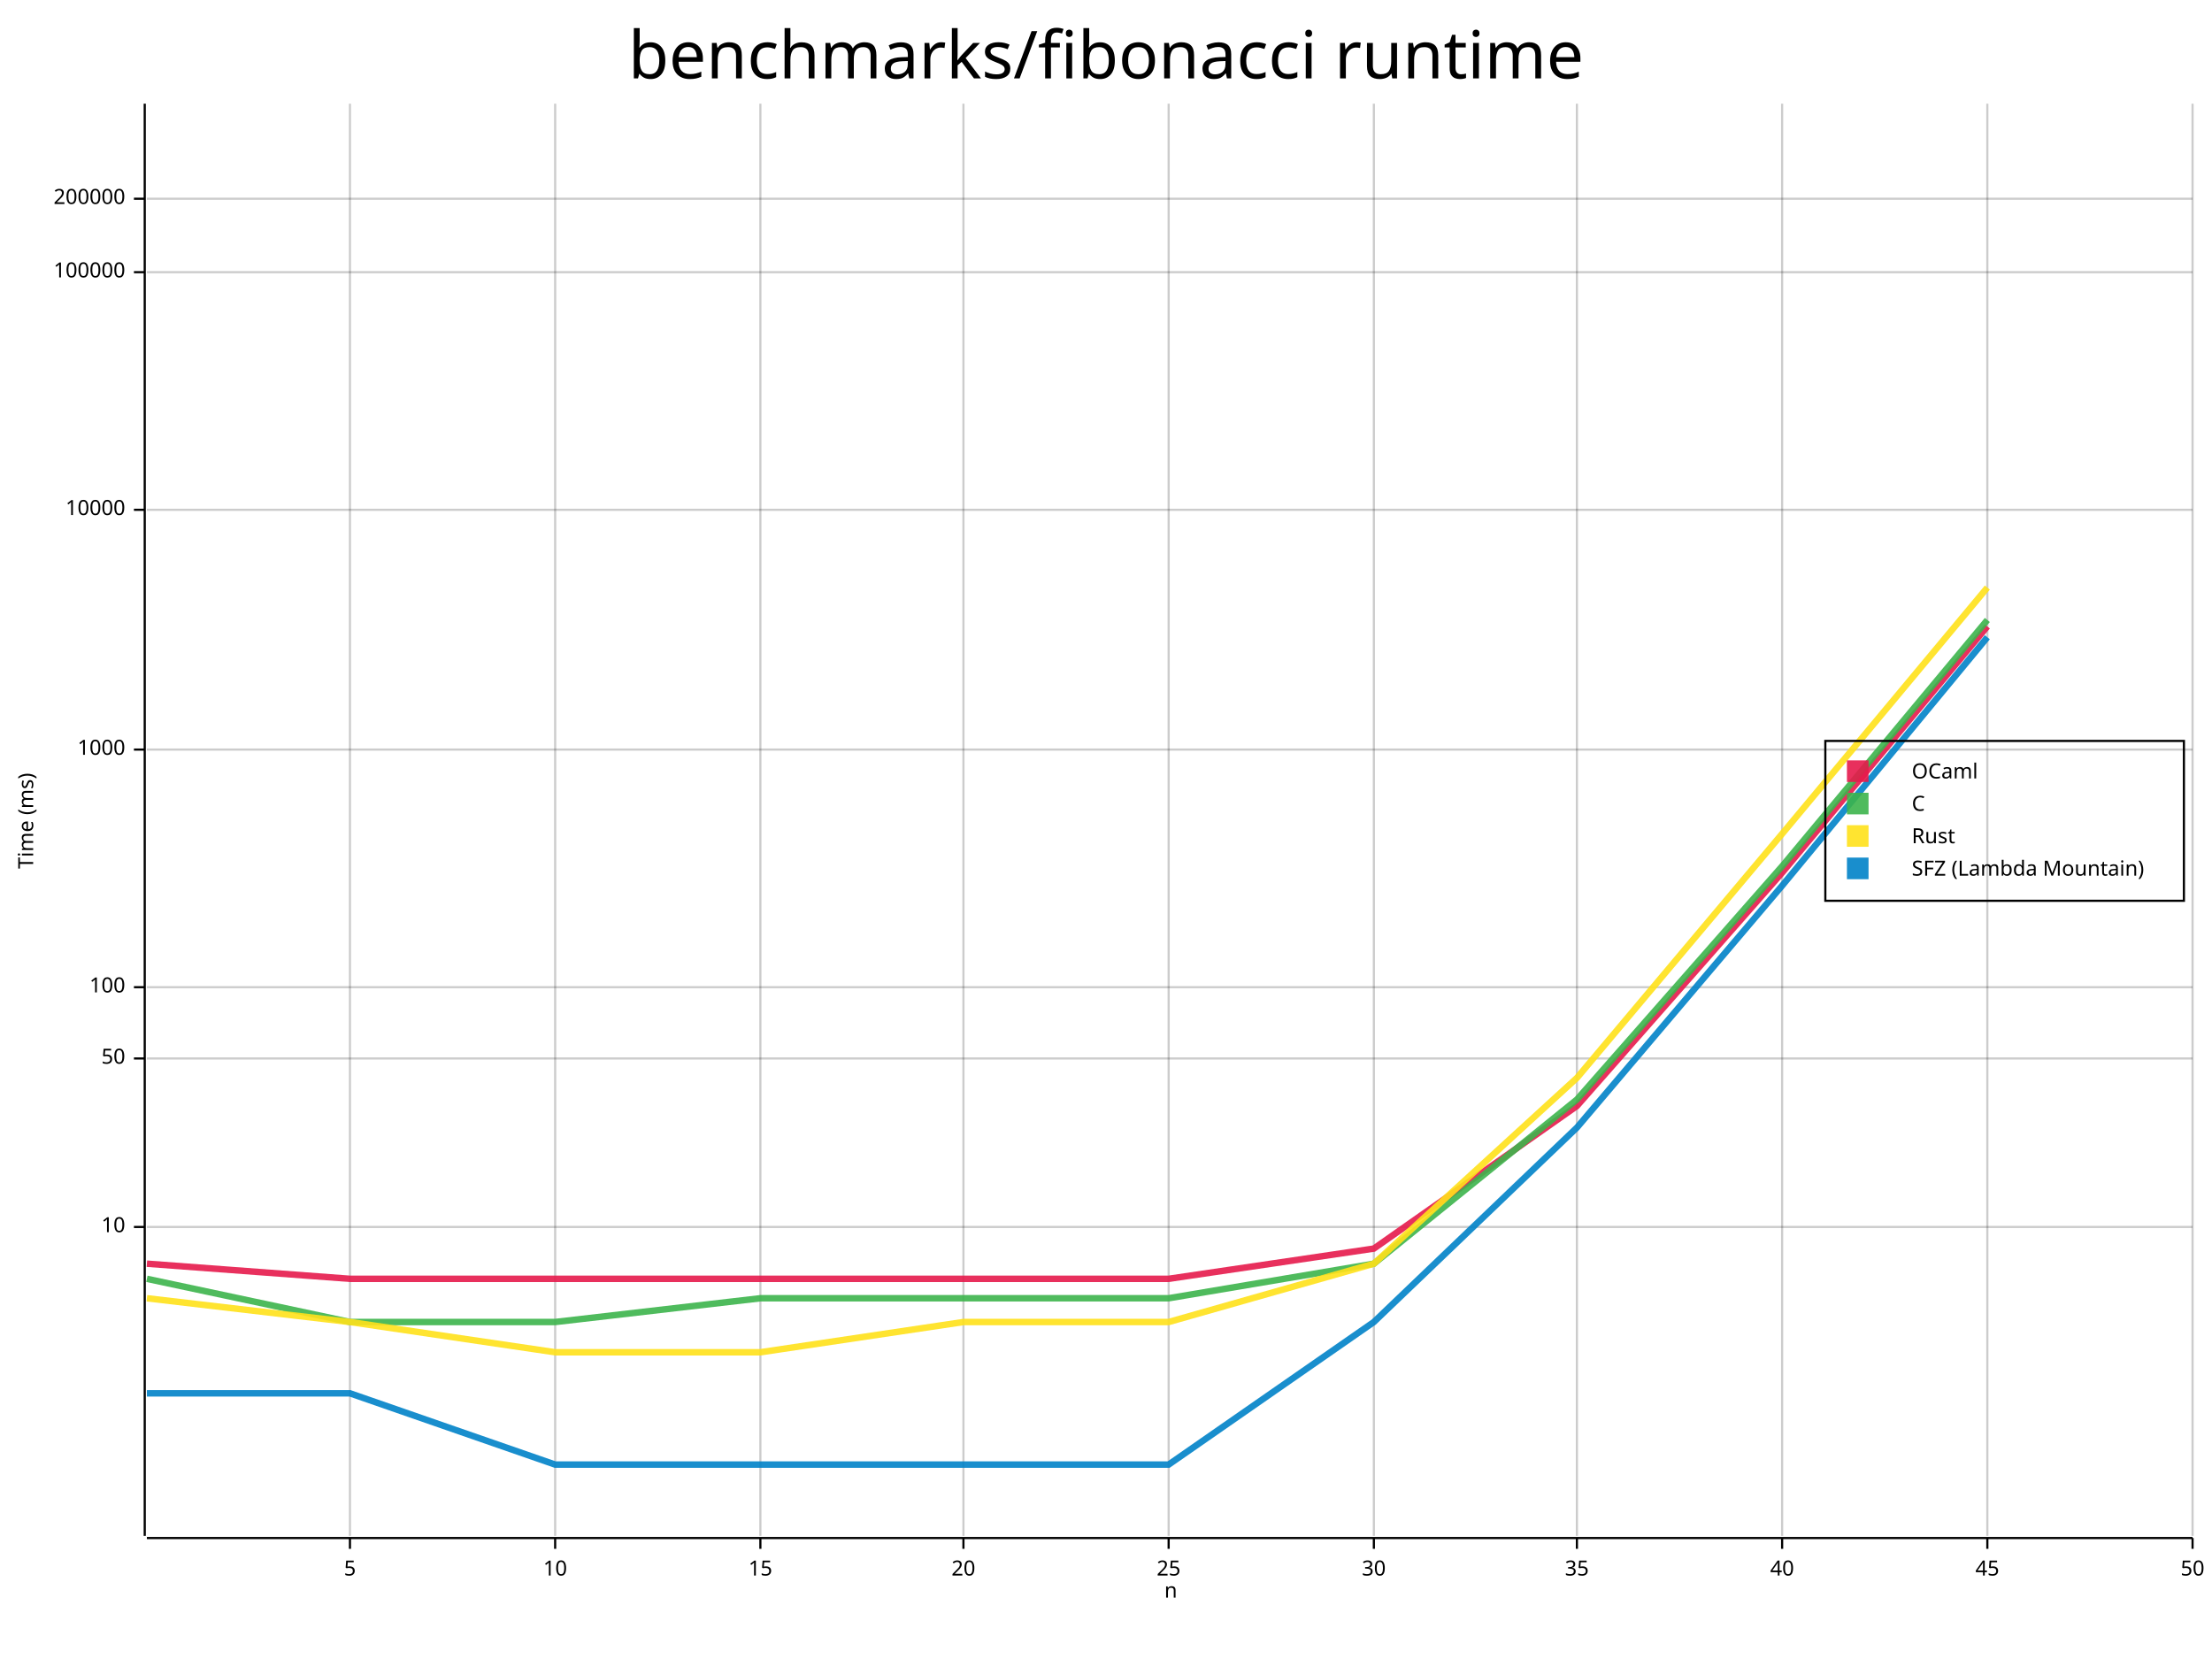
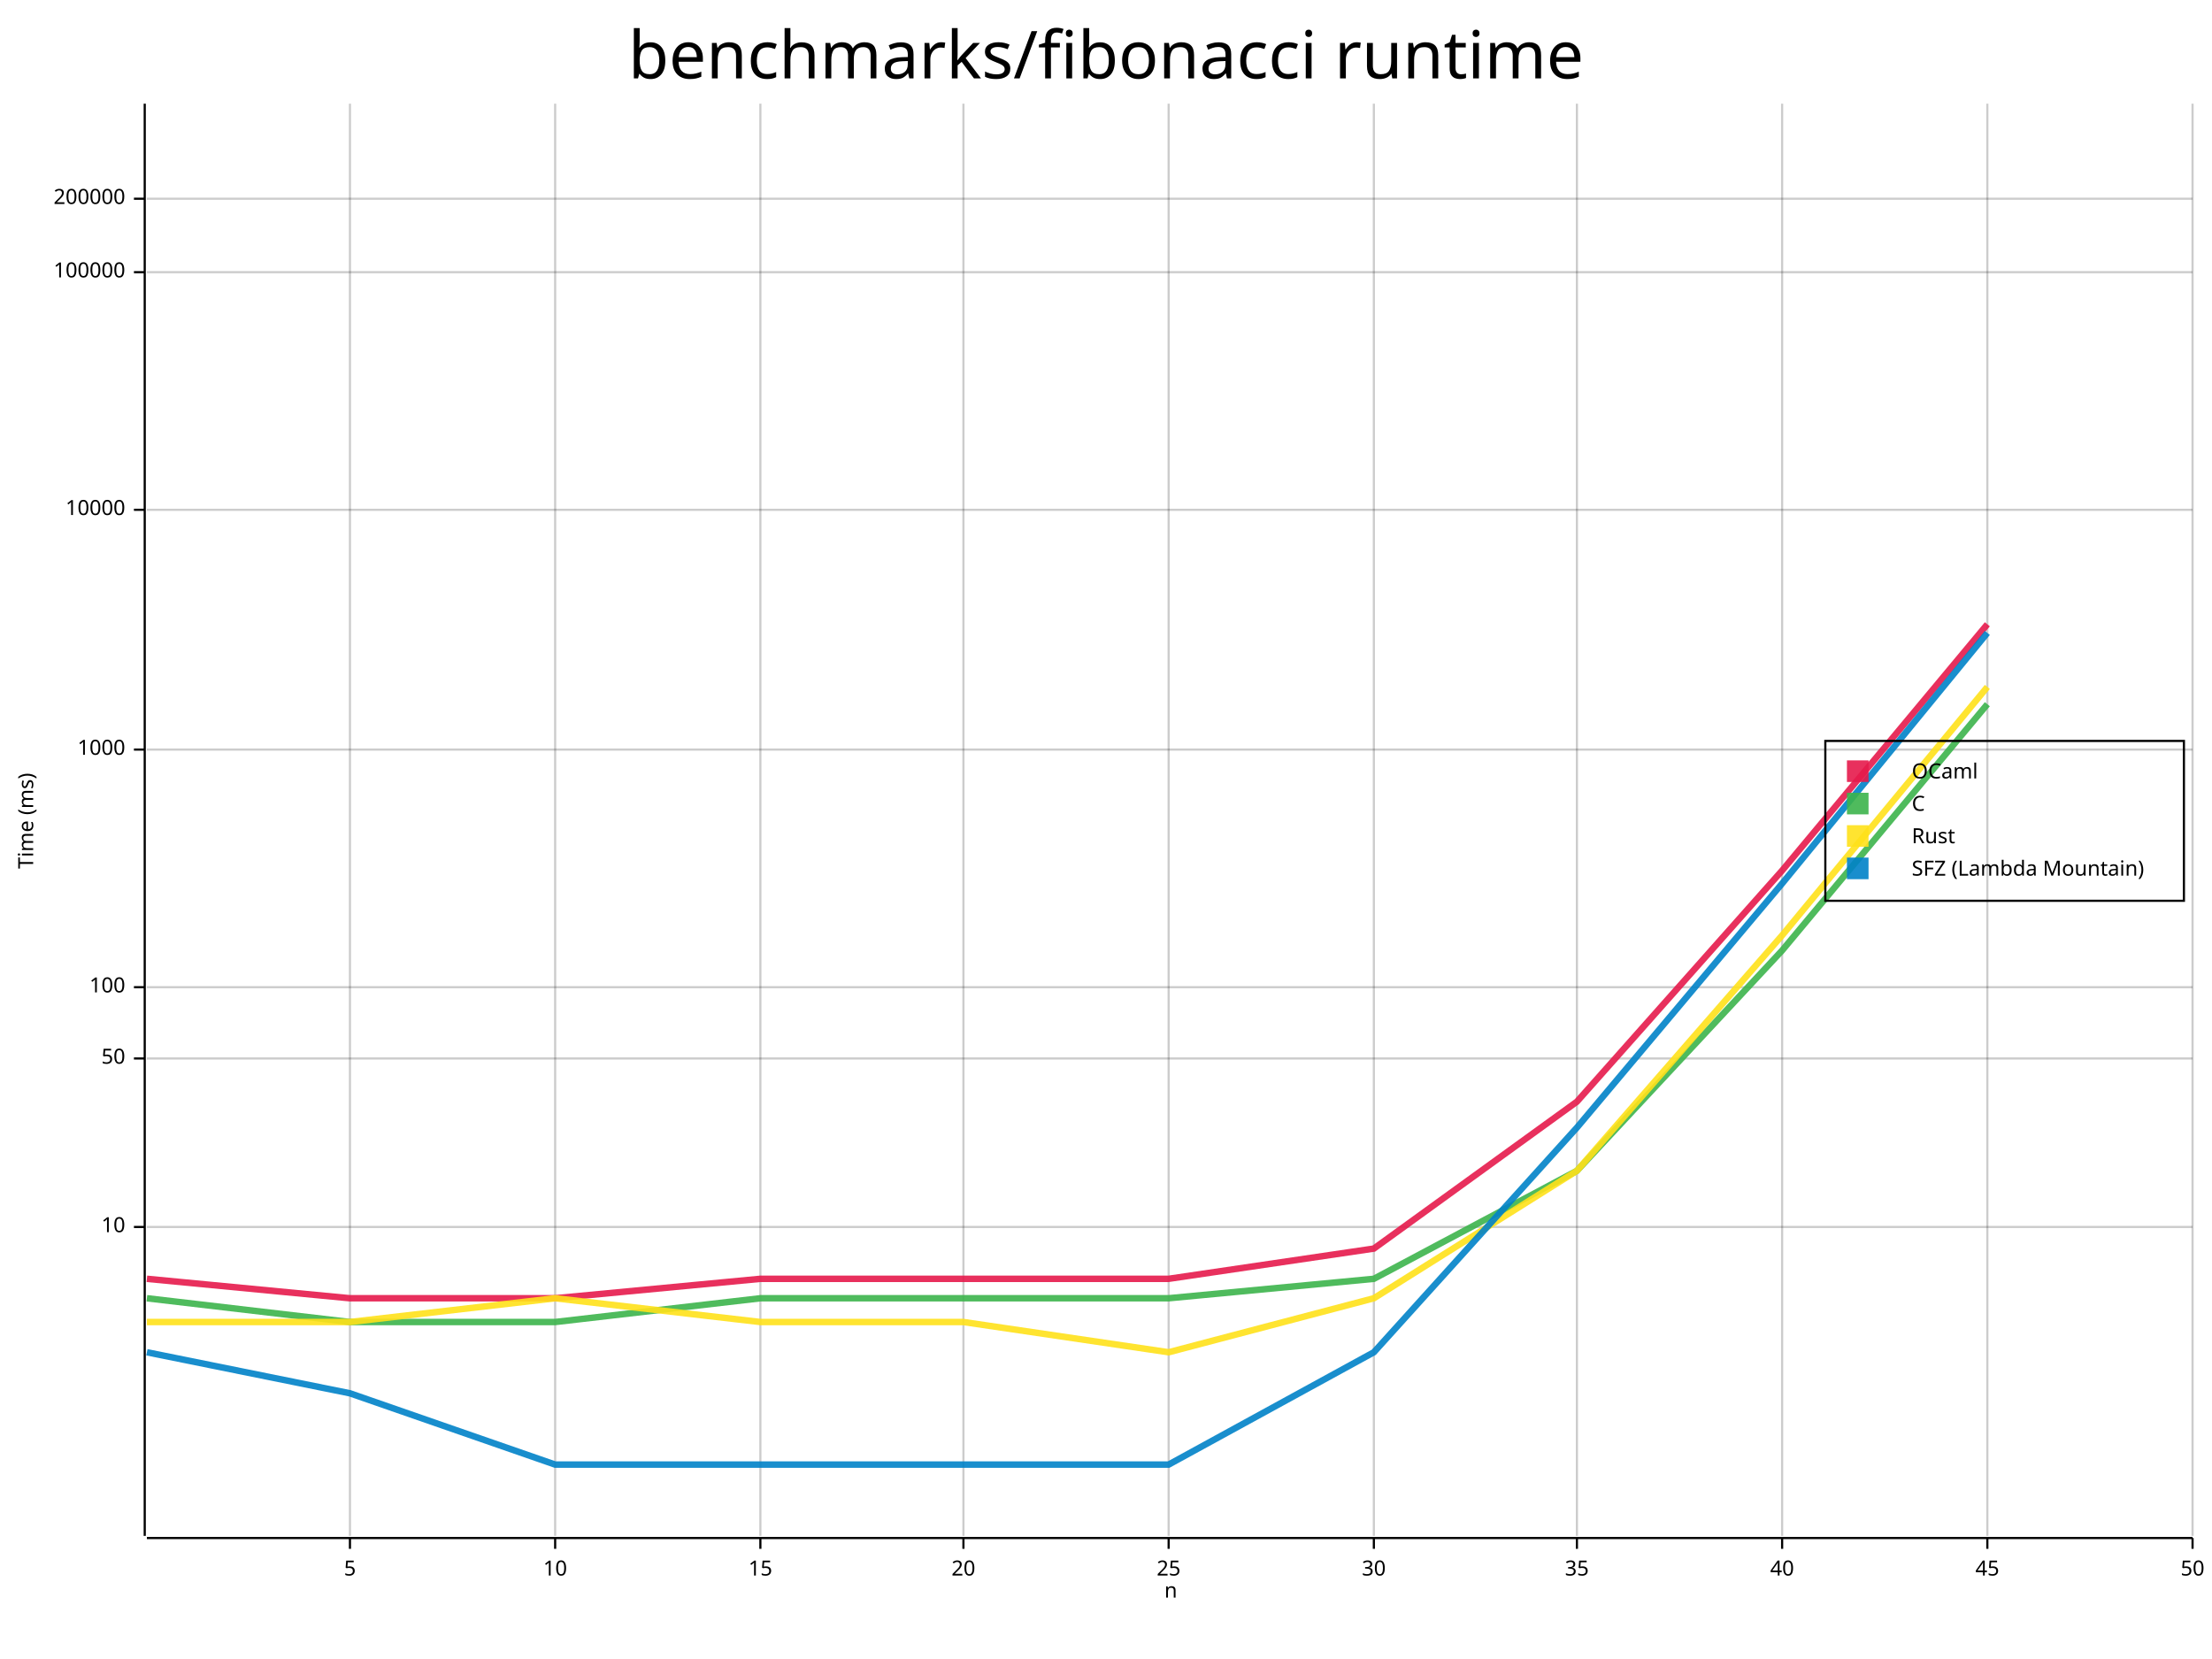
<svg xmlns="http://www.w3.org/2000/svg" width="1024" height="768" viewBox="0 0 1024 768">
  <rect x="0" y="0" width="1024" height="768" opacity="1" fill="#FFFFFF" stroke="none" />
  <text x="512" y="13" dy="0.76em" text-anchor="middle" font-family="sans-serif" font-size="30.645" opacity="1" fill="#000000">
benchmarks/fibonacci runtime
</text>
  <text x="8" y="380" dy="0.76em" text-anchor="middle" font-family="sans-serif" font-size="9.677" opacity="1" fill="#000000" transform="rotate(270, 8, 380)">
Time (ms)
</text>
  <text x="542" y="742" dy="-0.5ex" text-anchor="middle" font-family="sans-serif" font-size="9.677" opacity="1" fill="#000000">
n
</text>
  <line opacity="0.2" stroke="#000000" stroke-width="1" x1="162" y1="711" x2="162" y2="48" />
  <line opacity="0.2" stroke="#000000" stroke-width="1" x1="257" y1="711" x2="257" y2="48" />
  <line opacity="0.2" stroke="#000000" stroke-width="1" x1="352" y1="711" x2="352" y2="48" />
  <line opacity="0.2" stroke="#000000" stroke-width="1" x1="446" y1="711" x2="446" y2="48" />
  <line opacity="0.2" stroke="#000000" stroke-width="1" x1="541" y1="711" x2="541" y2="48" />
  <line opacity="0.2" stroke="#000000" stroke-width="1" x1="636" y1="711" x2="636" y2="48" />
  <line opacity="0.2" stroke="#000000" stroke-width="1" x1="730" y1="711" x2="730" y2="48" />
  <line opacity="0.2" stroke="#000000" stroke-width="1" x1="825" y1="711" x2="825" y2="48" />
  <line opacity="0.2" stroke="#000000" stroke-width="1" x1="920" y1="711" x2="920" y2="48" />
  <line opacity="0.2" stroke="#000000" stroke-width="1" x1="1015" y1="711" x2="1015" y2="48" />
  <line opacity="0.2" stroke="#000000" stroke-width="1" x1="68" y1="568" x2="1015" y2="568" />
  <line opacity="0.2" stroke="#000000" stroke-width="1" x1="68" y1="490" x2="1015" y2="490" />
  <line opacity="0.2" stroke="#000000" stroke-width="1" x1="68" y1="457" x2="1015" y2="457" />
  <line opacity="0.2" stroke="#000000" stroke-width="1" x1="68" y1="347" x2="1015" y2="347" />
  <line opacity="0.2" stroke="#000000" stroke-width="1" x1="68" y1="236" x2="1015" y2="236" />
  <line opacity="0.2" stroke="#000000" stroke-width="1" x1="68" y1="126" x2="1015" y2="126" />
  <line opacity="0.2" stroke="#000000" stroke-width="1" x1="68" y1="92" x2="1015" y2="92" />
  <polyline fill="none" opacity="1" stroke="#000000" stroke-width="1" points="67,48 67,711 " />
  <text x="58" y="568" dy="0.5ex" text-anchor="end" font-family="sans-serif" font-size="9.677" opacity="1" fill="#000000">
10
</text>
  <polyline fill="none" opacity="1" stroke="#000000" stroke-width="1" points="62,568 67,568 " />
  <text x="58" y="490" dy="0.5ex" text-anchor="end" font-family="sans-serif" font-size="9.677" opacity="1" fill="#000000">
50
</text>
  <polyline fill="none" opacity="1" stroke="#000000" stroke-width="1" points="62,490 67,490 " />
  <text x="58" y="457" dy="0.5ex" text-anchor="end" font-family="sans-serif" font-size="9.677" opacity="1" fill="#000000">
100
</text>
  <polyline fill="none" opacity="1" stroke="#000000" stroke-width="1" points="62,457 67,457 " />
  <text x="58" y="347" dy="0.5ex" text-anchor="end" font-family="sans-serif" font-size="9.677" opacity="1" fill="#000000">
1000
</text>
  <polyline fill="none" opacity="1" stroke="#000000" stroke-width="1" points="62,347 67,347 " />
  <text x="58" y="236" dy="0.5ex" text-anchor="end" font-family="sans-serif" font-size="9.677" opacity="1" fill="#000000">
10000
</text>
  <polyline fill="none" opacity="1" stroke="#000000" stroke-width="1" points="62,236 67,236 " />
  <text x="58" y="126" dy="0.5ex" text-anchor="end" font-family="sans-serif" font-size="9.677" opacity="1" fill="#000000">
100000
</text>
  <polyline fill="none" opacity="1" stroke="#000000" stroke-width="1" points="62,126 67,126 " />
  <text x="58" y="92" dy="0.5ex" text-anchor="end" font-family="sans-serif" font-size="9.677" opacity="1" fill="#000000">
200000
</text>
  <polyline fill="none" opacity="1" stroke="#000000" stroke-width="1" points="62,92 67,92 " />
  <polyline fill="none" opacity="1" stroke="#000000" stroke-width="1" points="68,712 1015,712 " />
  <text x="162" y="722" dy="0.76em" text-anchor="middle" font-family="sans-serif" font-size="9.677" opacity="1" fill="#000000">
5
</text>
  <polyline fill="none" opacity="1" stroke="#000000" stroke-width="1" points="162,712 162,717 " />
  <text x="257" y="722" dy="0.76em" text-anchor="middle" font-family="sans-serif" font-size="9.677" opacity="1" fill="#000000">
10
</text>
  <polyline fill="none" opacity="1" stroke="#000000" stroke-width="1" points="257,712 257,717 " />
  <text x="352" y="722" dy="0.76em" text-anchor="middle" font-family="sans-serif" font-size="9.677" opacity="1" fill="#000000">
15
</text>
  <polyline fill="none" opacity="1" stroke="#000000" stroke-width="1" points="352,712 352,717 " />
  <text x="446" y="722" dy="0.76em" text-anchor="middle" font-family="sans-serif" font-size="9.677" opacity="1" fill="#000000">
20
</text>
  <polyline fill="none" opacity="1" stroke="#000000" stroke-width="1" points="446,712 446,717 " />
  <text x="541" y="722" dy="0.76em" text-anchor="middle" font-family="sans-serif" font-size="9.677" opacity="1" fill="#000000">
25
</text>
  <polyline fill="none" opacity="1" stroke="#000000" stroke-width="1" points="541,712 541,717 " />
  <text x="636" y="722" dy="0.76em" text-anchor="middle" font-family="sans-serif" font-size="9.677" opacity="1" fill="#000000">
30
</text>
  <polyline fill="none" opacity="1" stroke="#000000" stroke-width="1" points="636,712 636,717 " />
  <text x="730" y="722" dy="0.76em" text-anchor="middle" font-family="sans-serif" font-size="9.677" opacity="1" fill="#000000">
35
</text>
  <polyline fill="none" opacity="1" stroke="#000000" stroke-width="1" points="730,712 730,717 " />
  <text x="825" y="722" dy="0.76em" text-anchor="middle" font-family="sans-serif" font-size="9.677" opacity="1" fill="#000000">
40
</text>
  <polyline fill="none" opacity="1" stroke="#000000" stroke-width="1" points="825,712 825,717 " />
  <text x="920" y="722" dy="0.76em" text-anchor="middle" font-family="sans-serif" font-size="9.677" opacity="1" fill="#000000">
45
</text>
  <polyline fill="none" opacity="1" stroke="#000000" stroke-width="1" points="920,712 920,717 " />
  <text x="1015" y="722" dy="0.76em" text-anchor="middle" font-family="sans-serif" font-size="9.677" opacity="1" fill="#000000">
50
</text>
  <polyline fill="none" opacity="1" stroke="#000000" stroke-width="1" points="1015,712 1015,717 " />
-   <polyline fill="none" opacity="0.9" stroke="#E6194B" stroke-width="3" points="68,585 162,592 257,592 352,592 446,592 541,592 636,578 730,512 825,404 920,290 " />
-   <polyline fill="none" opacity="0.9" stroke="#3CB44B" stroke-width="3" points="68,592 162,612 257,612 352,601 446,601 541,601 636,585 730,509 825,401 920,287 " />
-   <polyline fill="none" opacity="0.9" stroke="#FFE119" stroke-width="3" points="68,601 162,612 257,626 352,626 446,612 541,612 636,585 730,499 825,386 920,272 " />
-   <polyline fill="none" opacity="0.9" stroke="#0082C8" stroke-width="3" points="68,645 162,645 257,678 352,678 446,678 541,678 636,612 730,522 825,410 920,295 " />
+   <polyline fill="none" opacity="0.9" stroke="#E6194B" stroke-width="3" points="68,592 162,601 257,601 352,592 446,592 541,592 636,578 730,510 825,403 920,289 " />
+   <polyline fill="none" opacity="0.9" stroke="#3CB44B" stroke-width="3" points="68,601 162,612 257,612 352,601 446,601 541,601 636,592 730,542 825,440 920,326 " />
+   <polyline fill="none" opacity="0.9" stroke="#FFE119" stroke-width="3" points="68,612 162,612 257,601 352,612 446,612 541,626 636,601 730,542 825,433 920,318 " />
+   <polyline fill="none" opacity="0.9" stroke="#0082C8" stroke-width="3" points="68,626 162,645 257,678 352,678 446,678 541,678 636,626 730,522 825,409 920,293 " />
  <rect x="845" y="343" width="166" height="74" opacity="1" fill="none" stroke="#000000" />
  <text x="885" y="353" dy="0.76em" text-anchor="start" font-family="sans-serif" font-size="9.677" opacity="1" fill="#000000">
OCaml
</text>
  <text x="885" y="368" dy="0.76em" text-anchor="start" font-family="sans-serif" font-size="9.677" opacity="1" fill="#000000">
C
</text>
  <text x="885" y="383" dy="0.76em" text-anchor="start" font-family="sans-serif" font-size="9.677" opacity="1" fill="#000000">
Rust
</text>
  <text x="885" y="398" dy="0.76em" text-anchor="start" font-family="sans-serif" font-size="9.677" opacity="1" fill="#000000">
SFZ (Lambda Mountain)
</text>
  <rect x="855" y="352" width="10" height="10" opacity="0.9" fill="#E6194B" stroke="none" />
  <rect x="855" y="367" width="10" height="10" opacity="0.9" fill="#3CB44B" stroke="none" />
  <rect x="855" y="382" width="10" height="10" opacity="0.9" fill="#FFE119" stroke="none" />
  <rect x="855" y="397" width="10" height="10" opacity="0.9" fill="#0082C8" stroke="none" />
</svg>
